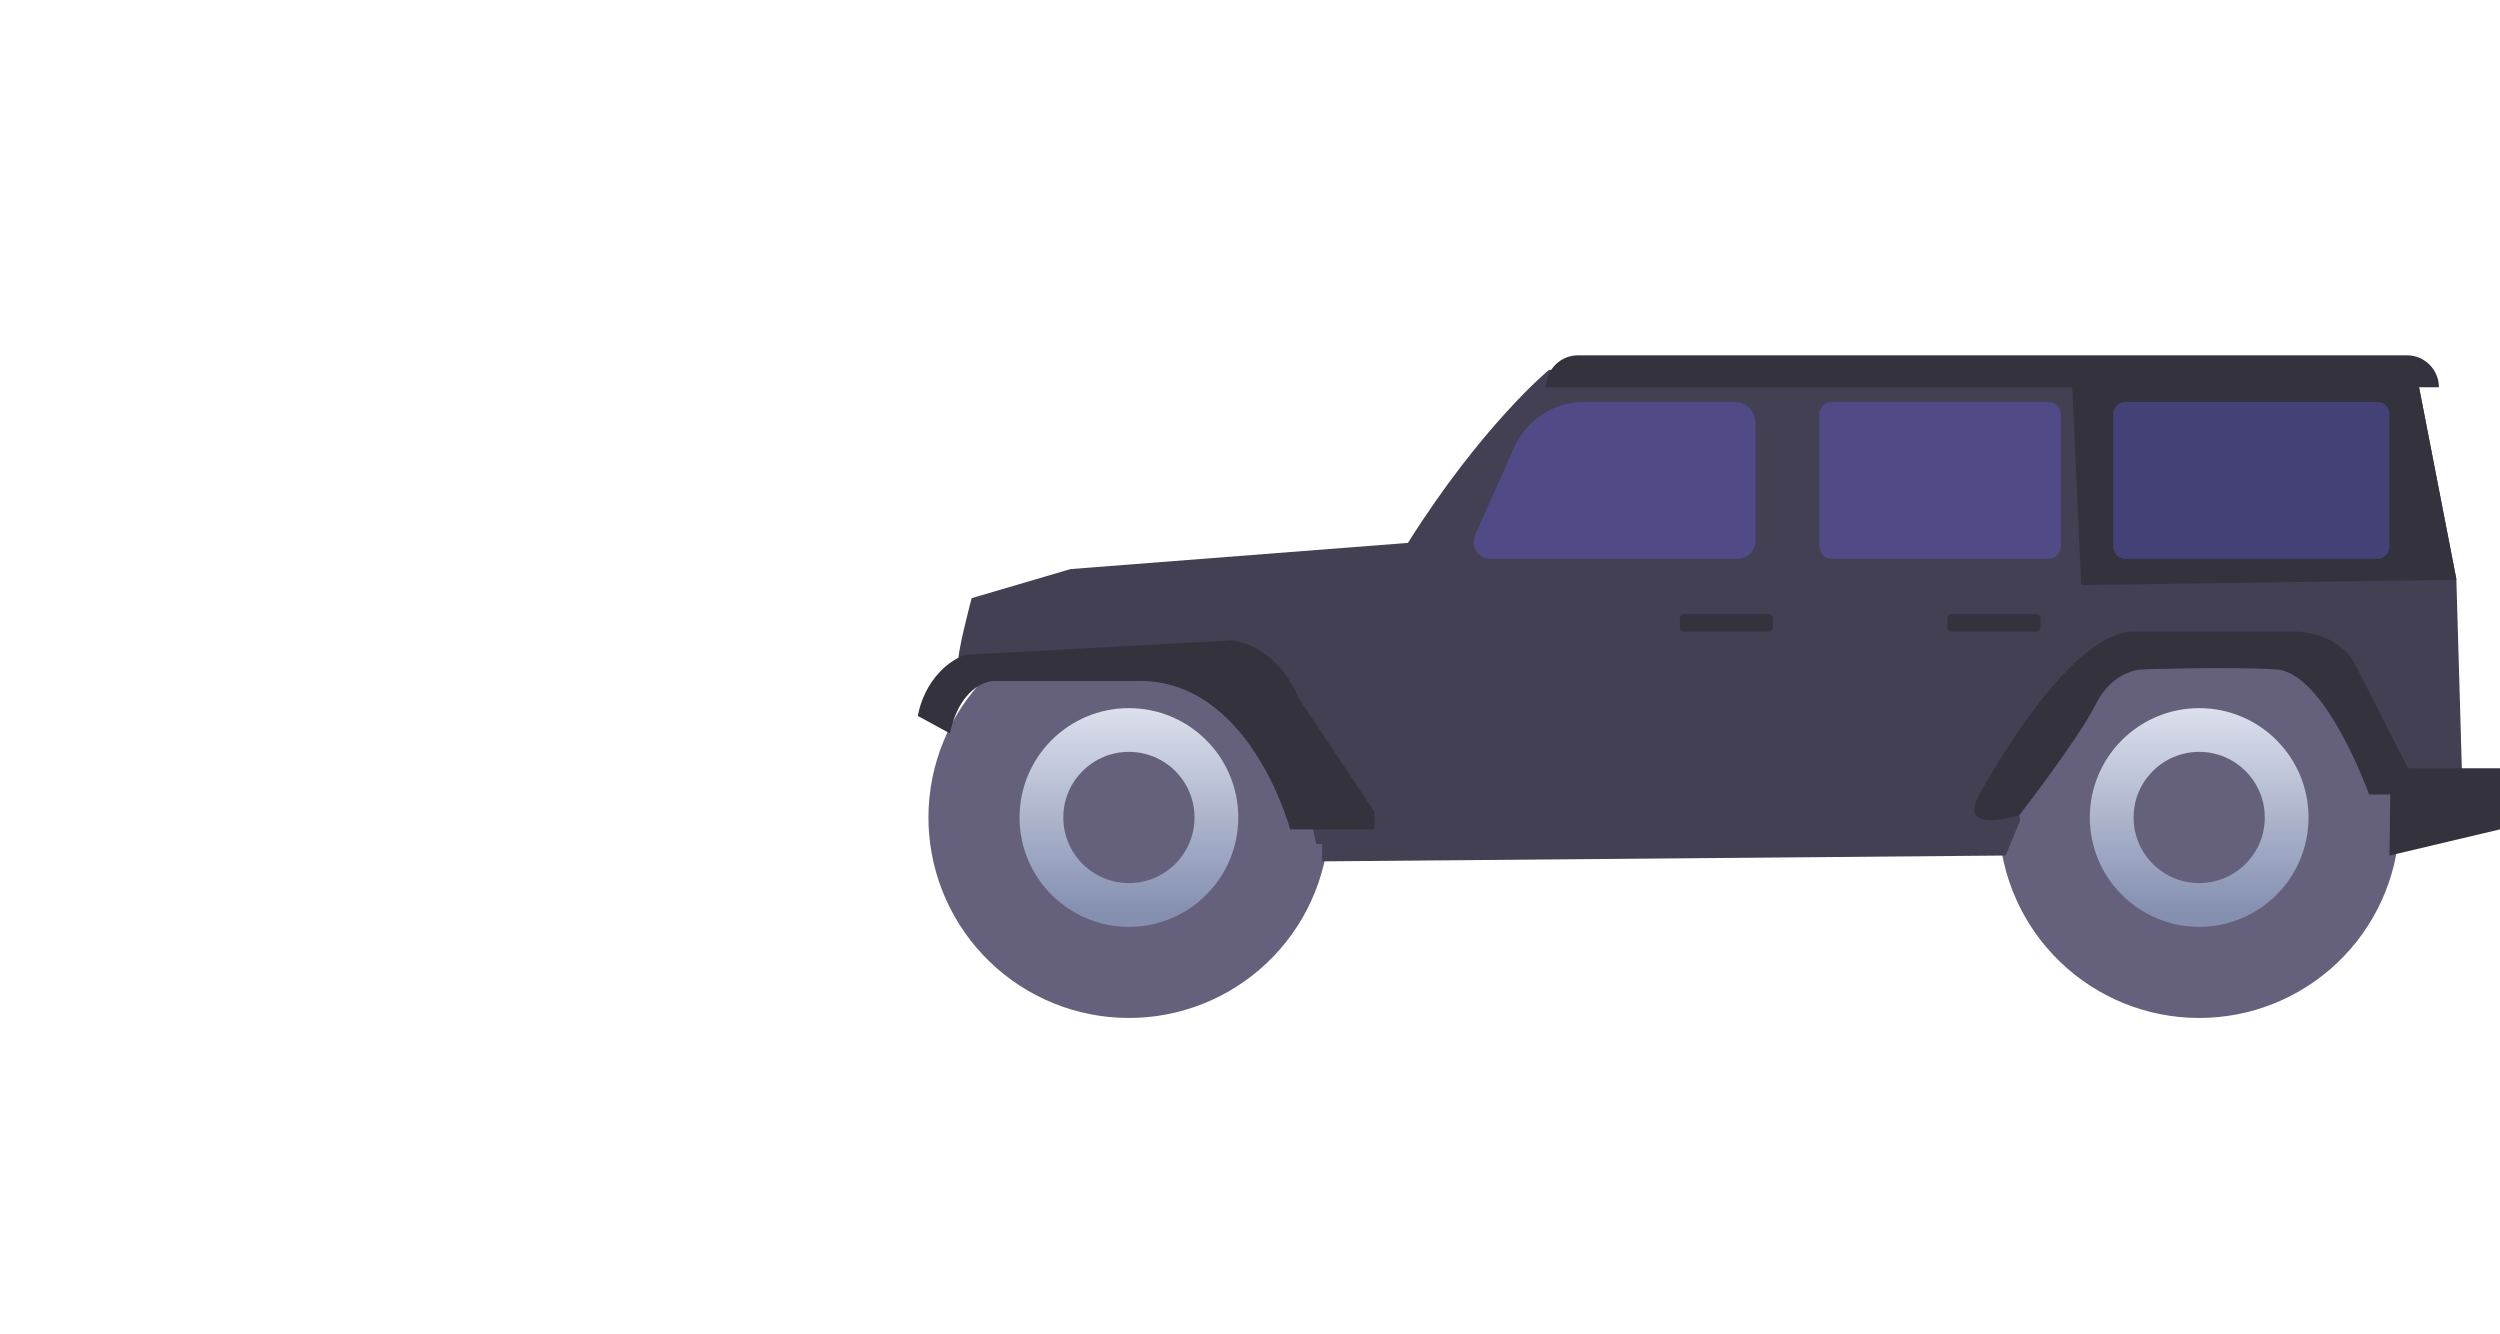
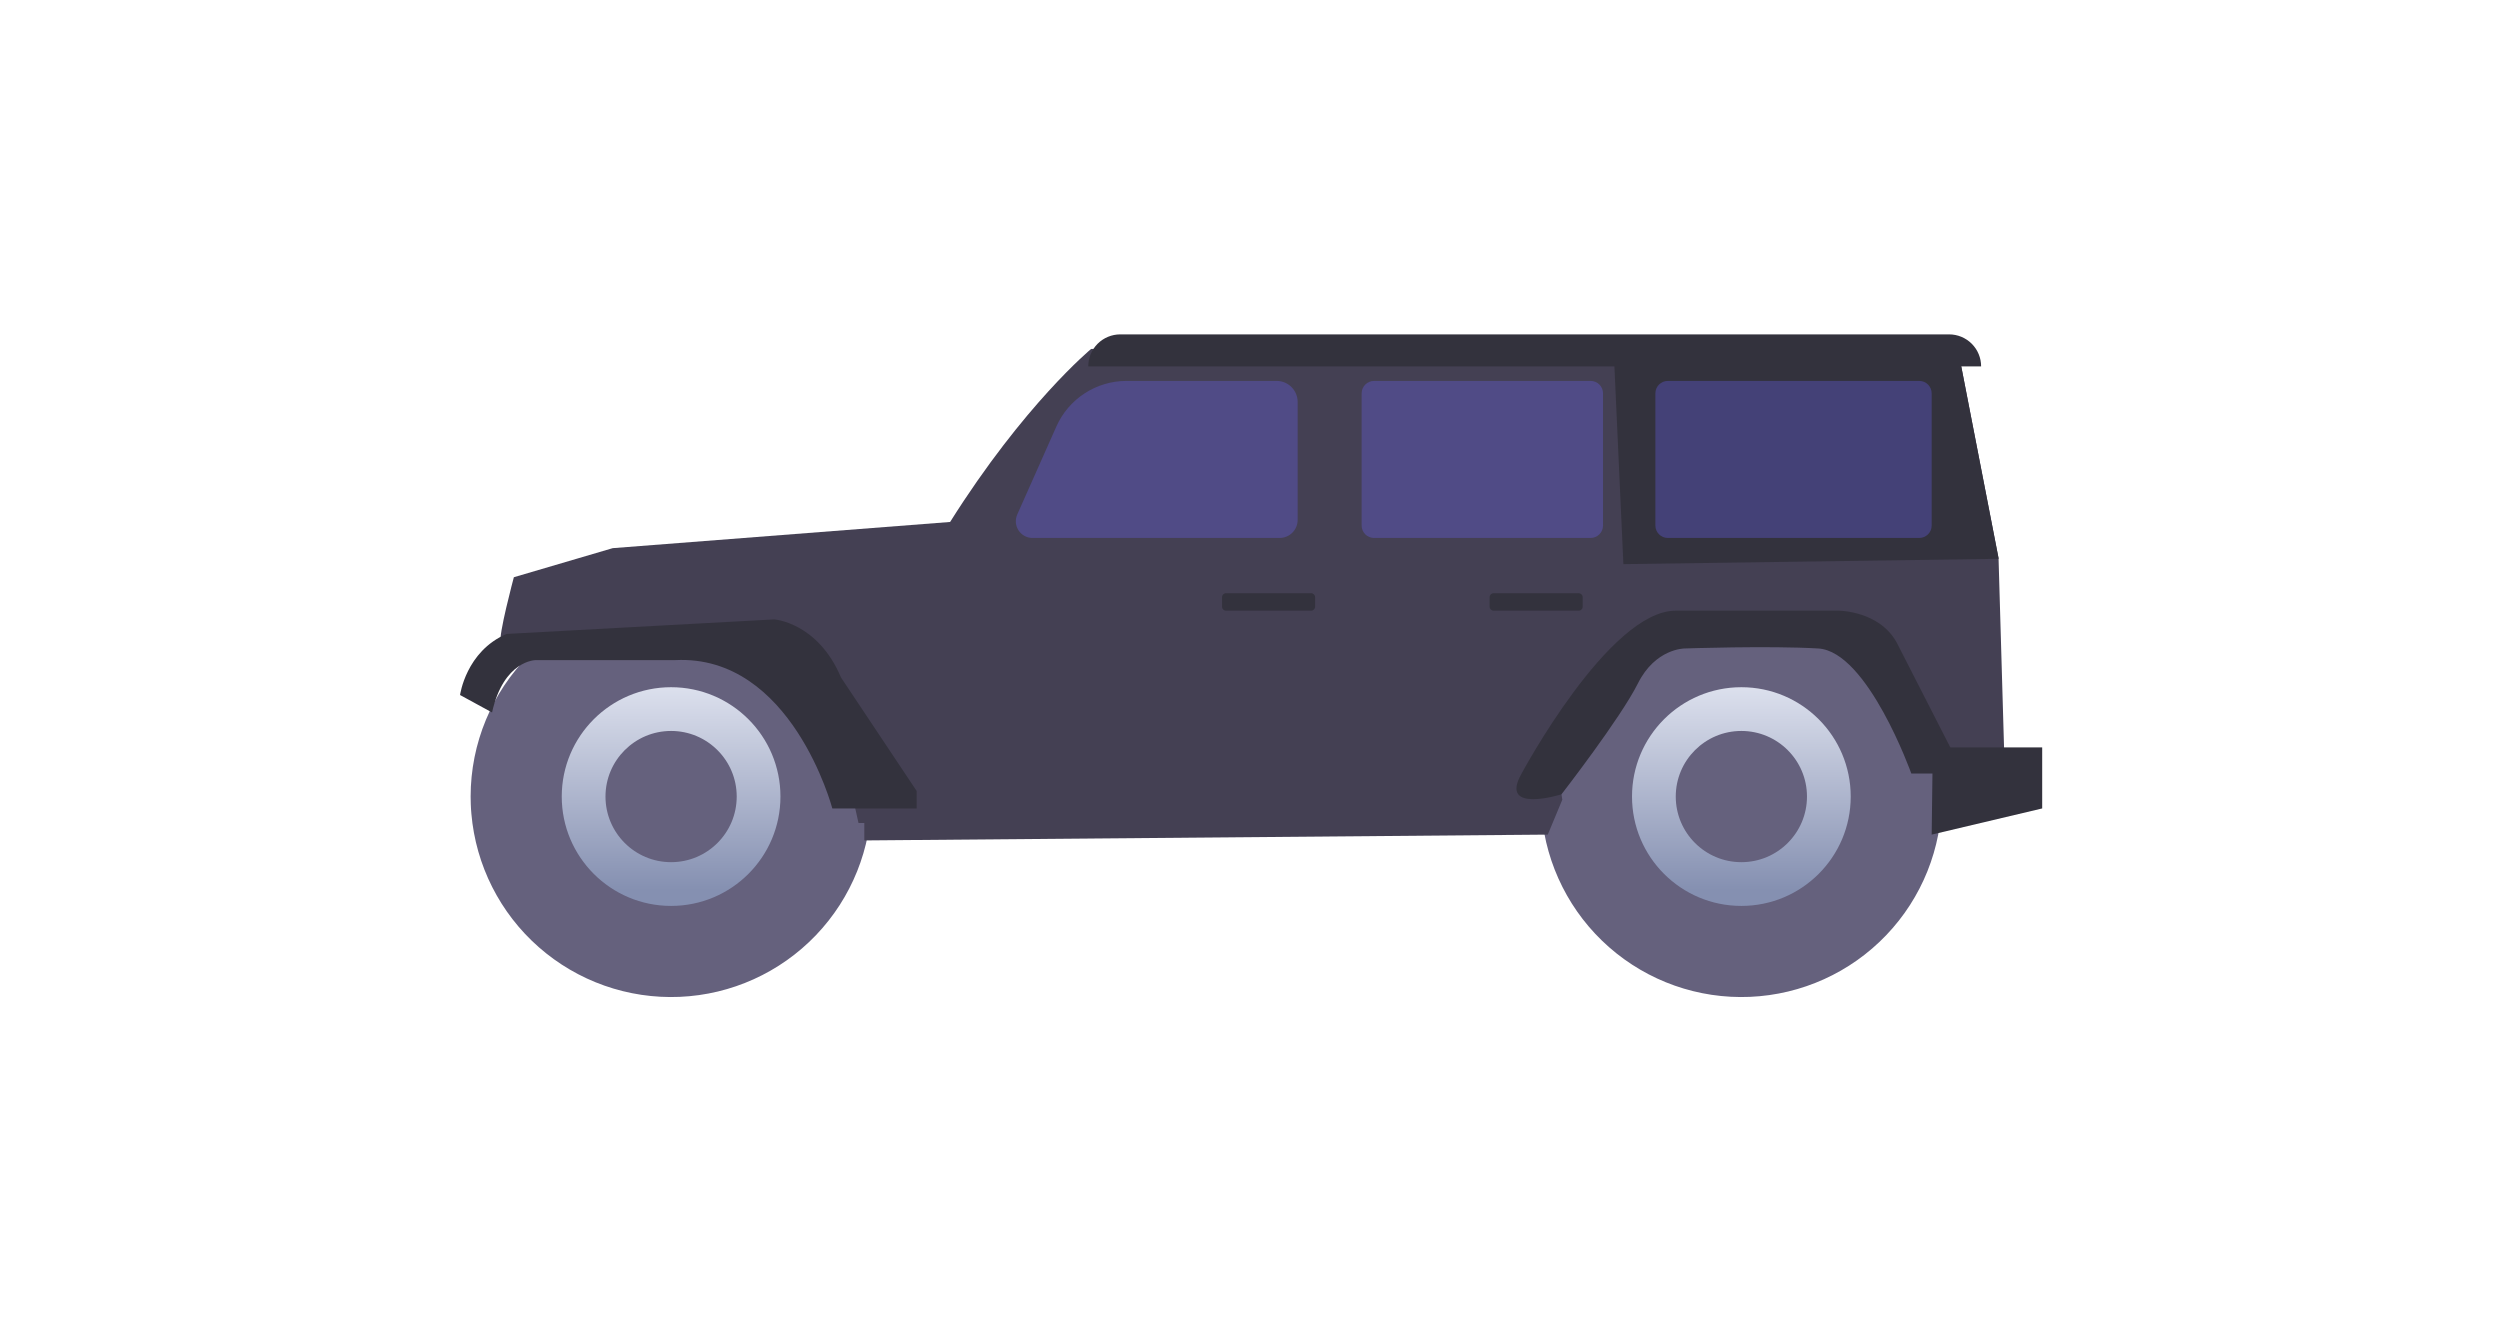
<svg xmlns="http://www.w3.org/2000/svg" width="1114" height="594" viewBox="0 0 1114 594" fill="none">
  <g id="undraw_Vehicle_sale_a645 1">
    <g id="right-wheel">
-       <path id="Vector" d="M1069.29 364.274C1069.29 387.302 1060.4 409.441 1044.47 426.07C1028.54 442.7 1006.8 452.536 983.796 453.525C960.789 454.514 938.289 446.58 920.991 431.379C903.693 416.178 892.934 394.883 890.958 371.94C890.828 370.489 890.731 369.038 890.688 367.566V367.49C890.644 366.418 890.623 365.346 890.623 364.274C890.63 340.586 900.046 317.872 916.798 301.125C933.551 284.378 956.269 274.97 979.956 274.97C1003.64 274.97 1026.36 284.378 1043.11 301.125C1059.87 317.872 1069.28 340.586 1069.29 364.274V364.274Z" fill="#65617D" />
-       <path id="Vector_2" d="M979.953 413.001C1006.86 413.001 1028.68 391.185 1028.68 364.274C1028.68 337.362 1006.86 315.546 979.953 315.546C953.042 315.546 931.226 337.362 931.226 364.274C931.226 391.185 953.042 413.001 979.953 413.001Z" fill="url(#paint0_linear)" />
-       <path id="Vector_3" d="M979.953 393.51C996.1 393.51 1009.19 380.421 1009.19 364.274C1009.19 348.127 996.1 335.037 979.953 335.037C963.807 335.037 950.717 348.127 950.717 364.274C950.717 380.421 963.807 393.51 979.953 393.51Z" fill="#65617D" />
+       <path id="Vector" d="M865.29 354.949C865.29 377.977 856.398 400.116 840.469 416.746C824.539 433.375 802.803 443.211 779.796 444.2C756.789 445.189 734.289 437.255 716.991 422.054C699.693 406.853 688.934 385.559 686.958 362.615C686.828 361.164 686.731 359.713 686.688 358.241V358.165C686.644 357.093 686.623 356.021 686.623 354.949C686.63 331.261 696.046 308.547 712.798 291.8C729.551 275.053 752.269 265.645 775.956 265.645C799.644 265.645 822.361 275.053 839.114 291.8C855.866 308.547 865.282 331.261 865.29 354.949V354.949Z" fill="#65617D" />
+       <path id="Vector_2" d="M775.953 403.676C802.865 403.676 824.681 381.86 824.681 354.949C824.681 328.038 802.865 306.222 775.953 306.222C749.042 306.222 727.226 328.038 727.226 354.949C727.226 381.86 749.042 403.676 775.953 403.676Z" fill="url(#paint0_linear)" />
+       <path id="Vector_3" d="M775.953 384.186C792.1 384.186 805.19 371.096 805.19 354.949C805.19 338.802 792.1 325.713 775.953 325.713C759.807 325.713 746.717 338.802 746.717 354.949C746.717 371.096 759.807 384.186 775.953 384.186Z" fill="#65617D" />
    </g>
    <g id="left-wheel">
-       <path id="Vector_4" d="M592.378 364.274C592.379 387.302 583.486 409.441 567.557 426.07C551.627 442.7 529.891 452.536 506.884 453.525C483.877 454.514 461.377 446.58 444.079 431.379C426.781 416.178 416.022 394.883 414.046 371.94C413.916 370.489 413.819 369.038 413.776 367.566V367.49C413.732 366.418 413.711 365.346 413.711 364.274C413.719 340.586 423.134 317.872 439.886 301.125C456.639 284.378 479.357 274.97 503.044 274.97C526.732 274.97 549.45 284.378 566.202 301.125C582.954 317.872 592.37 340.586 592.378 364.274V364.274Z" fill="#65617D" />
-       <path id="Vector_5" d="M503.042 413.001C529.953 413.001 551.769 391.185 551.769 364.274C551.769 337.362 529.953 315.546 503.042 315.546C476.13 315.546 454.314 337.362 454.314 364.274C454.314 391.185 476.13 413.001 503.042 413.001Z" fill="url(#paint1_linear)" />
-       <path id="Vector_6" d="M503.042 393.51C519.188 393.51 532.278 380.421 532.278 364.274C532.278 348.127 519.188 335.037 503.042 335.037C486.895 335.037 473.805 348.127 473.805 364.274C473.805 380.421 486.895 393.51 503.042 393.51Z" fill="#65617D" />
+       <path id="Vector_4" d="M388.378 354.949C388.379 377.977 379.486 400.116 363.557 416.746C347.627 433.375 325.891 443.211 302.884 444.2C279.877 445.189 257.377 437.255 240.079 422.054C222.781 406.853 212.022 385.559 210.046 362.615C209.916 361.164 209.819 359.713 209.776 358.241V358.165C209.732 357.093 209.711 356.021 209.711 354.949C209.719 331.261 219.134 308.547 235.886 291.8C252.639 275.053 275.357 265.645 299.044 265.645C322.732 265.645 345.45 275.053 362.202 291.8C378.954 308.547 388.37 331.261 388.378 354.949V354.949Z" fill="#65617D" />
+       <path id="Vector_5" d="M299.042 403.676C325.953 403.676 347.769 381.86 347.769 354.949C347.769 328.038 325.953 306.222 299.042 306.222C272.13 306.222 250.314 328.038 250.314 354.949C250.314 381.86 272.13 403.676 299.042 403.676Z" fill="url(#paint1_linear)" />
+       <path id="Vector_6" d="M299.042 384.186C315.188 384.186 328.278 371.096 328.278 354.949C328.278 338.802 315.188 325.713 299.042 325.713C282.895 325.713 269.805 338.802 269.805 354.949C269.805 371.096 282.895 384.186 299.042 384.186Z" fill="#65617D" />
    </g>
    <g id="body-car">
-       <path id="Vector_7" d="M1097.15 347.534L1067.35 346.238L1040.13 295.696L944.23 287.92L897.575 348.83L900.167 365.678L893.687 381.229L589.138 383.821V376.045H586.546L583.954 364.382H607.281L590.434 346.238L530.82 295.696C530.82 295.696 428.439 298.288 427.143 295.696C425.847 293.104 432.975 266.537 432.975 266.537L477.038 253.578L627.369 241.914C660.415 189.428 690.222 164.805 690.222 164.805H1076.42L1094.56 258.113V258.334L1097.15 347.534Z" fill="#444053" />
-       <path id="Vector_8" d="M882.024 354.014C882.024 354.014 920.903 281.441 950.71 281.441H1023.28C1023.28 281.441 1041.43 281.441 1049.2 295.696L1079.01 354.014H1055.68C1055.68 354.014 1036.24 299.584 1014.21 298.288C992.18 296.992 954.597 298.288 954.597 298.288C954.597 298.288 941.638 298.288 933.862 313.839C926.086 329.391 899.796 363.266 899.796 363.266C899.796 363.266 871.656 372.157 882.024 354.014Z" fill="#33323D" />
-       <path id="Vector_9" d="M1114 342.351H1065.25L1064.75 381.229L1114 369.566V342.351Z" fill="#33323D" />
-       <path id="Vector_10" d="M409 319.023C409 319.023 411.592 299.584 429.735 291.808L548.963 285.328C548.963 285.328 568.403 286.625 578.77 311.248L612.465 361.79V369.566H574.882C574.882 369.566 556.739 300.88 504.901 303.472H442.695C442.695 303.472 428.439 303.472 423.256 326.799L409 319.023Z" fill="#33323D" />
-       <path id="Vector_11" d="M688.927 172.58H1086.78C1086.78 168.799 1085.28 165.173 1082.61 162.5C1079.94 159.827 1076.31 158.325 1072.53 158.325H703.182C701.31 158.325 699.456 158.693 697.727 159.41C695.997 160.126 694.426 161.176 693.102 162.5C691.778 163.824 690.728 165.395 690.012 167.125C689.295 168.854 688.927 170.708 688.927 172.58Z" fill="#33323D" />
-       <path id="Vector_12" opacity="0.3" d="M774.189 249.042H664.093C662.853 249.042 661.633 248.732 660.543 248.14C659.453 247.549 658.528 246.694 657.852 245.654C657.176 244.614 656.771 243.422 656.673 242.186C656.575 240.95 656.788 239.708 657.291 238.575L674.713 199.377C677.401 193.33 681.785 188.192 687.334 184.586C692.883 180.979 699.358 179.06 705.976 179.06H772.868C774.098 179.06 775.316 179.302 776.452 179.773C777.589 180.244 778.622 180.934 779.492 181.804C780.361 182.674 781.051 183.706 781.522 184.843C781.993 185.979 782.235 187.198 782.235 188.428V240.996C782.235 242.052 782.027 243.098 781.623 244.075C781.218 245.051 780.626 245.938 779.879 246.685C779.131 247.432 778.244 248.025 777.268 248.429C776.292 248.834 775.246 249.042 774.189 249.042Z" fill="#6C63FF" />
-       <path id="Vector_13" opacity="0.3" d="M912.771 179.06H816.286C813.226 179.06 810.746 181.54 810.746 184.599V243.502C810.746 246.562 813.226 249.042 816.286 249.042H912.771C915.831 249.042 918.311 246.562 918.311 243.502V184.599C918.311 181.54 915.831 179.06 912.771 179.06Z" fill="#6C63FF" />
-       <path id="Vector_14" d="M1094.56 258.113V258.334L927.382 260.705L923.028 164.805H1076.42L1094.56 258.113Z" fill="#33323D" />
-       <path id="Vector_15" opacity="0.3" d="M1059.21 179.06H947.177C944.118 179.06 941.638 181.54 941.638 184.599V243.502C941.638 246.562 944.118 249.042 947.177 249.042H1059.21C1062.27 249.042 1064.75 246.562 1064.75 243.502V184.599C1064.75 181.54 1062.27 179.06 1059.21 179.06Z" fill="#6C63FF" />
-       <path id="Vector_16" d="M788.251 273.665H750.3C749.328 273.665 748.541 274.453 748.541 275.425V279.681C748.541 280.653 749.328 281.441 750.3 281.441H788.251C789.223 281.441 790.011 280.653 790.011 279.681V275.425C790.011 274.453 789.223 273.665 788.251 273.665Z" fill="#33323D" />
-       <path id="Vector_17" d="M907.479 273.665H869.528C868.556 273.665 867.768 274.453 867.768 275.425V279.681C867.768 280.653 868.556 281.441 869.528 281.441H907.479C908.451 281.441 909.239 280.653 909.239 279.681V275.425C909.239 274.453 908.451 273.665 907.479 273.665Z" fill="#33323D" />
+       <path id="Vector_7" d="M893.153 338.21L863.346 336.914L836.13 286.371L740.23 278.596L693.575 339.506L696.167 356.353L689.687 371.904L385.138 374.496V366.721H382.546L379.954 355.057H403.281L386.434 336.914L326.82 286.371C326.82 286.371 224.439 288.963 223.143 286.371C221.847 283.779 228.975 257.212 228.975 257.212L273.038 244.253L423.369 232.589C456.415 180.103 486.222 155.48 486.222 155.48H872.417L890.561 248.789V249.009L893.153 338.21Z" fill="#444053" />
+       <path id="Vector_8" d="M678.024 344.689C678.024 344.689 716.903 272.116 746.71 272.116H819.283C819.283 272.116 837.427 272.116 845.202 286.371L875.009 344.689H851.682C851.682 344.689 832.243 290.259 810.211 288.963C788.18 287.667 750.597 288.963 750.597 288.963C750.597 288.963 737.638 288.963 729.862 304.515C722.086 320.066 695.796 353.942 695.796 353.942C695.796 353.942 667.656 362.833 678.024 344.689Z" fill="#33323D" />
+       <path id="Vector_9" d="M910 333.026H861.252L860.754 371.904L910 360.241V333.026Z" fill="#33323D" />
+       <path id="Vector_10" d="M205 309.699C205 309.699 207.592 290.259 225.735 282.484L344.963 276.004C344.963 276.004 364.403 277.3 374.77 301.923L408.465 352.465V360.241H370.882C370.882 360.241 352.739 291.555 300.901 294.147H238.695C238.695 294.147 224.439 294.147 219.256 317.474L205 309.699Z" fill="#33323D" />
+       <path id="Vector_11" d="M484.927 163.256H882.785C882.785 159.475 881.283 155.849 878.61 153.175C875.936 150.502 872.31 149 868.529 149H499.182C497.31 149 495.456 149.369 493.727 150.085C491.997 150.802 490.426 151.852 489.102 153.175C487.778 154.499 486.728 156.071 486.012 157.8C485.295 159.53 484.927 161.383 484.927 163.256Z" fill="#33323D" />
+       <path id="Vector_12" opacity="0.3" d="M570.189 239.717H460.093C458.853 239.717 457.633 239.407 456.543 238.816C455.453 238.224 454.528 237.369 453.852 236.33C453.176 235.29 452.771 234.097 452.673 232.861C452.575 231.625 452.788 230.384 453.291 229.25L470.713 190.053C473.401 184.005 477.785 178.867 483.334 175.261C488.883 171.655 495.358 169.735 501.976 169.735H568.868C570.098 169.735 571.316 169.978 572.452 170.448C573.589 170.919 574.622 171.609 575.492 172.479C576.361 173.349 577.051 174.382 577.522 175.518C577.993 176.655 578.235 177.873 578.235 179.103V231.671C578.235 232.727 578.027 233.774 577.623 234.75C577.218 235.726 576.626 236.613 575.879 237.36C575.131 238.107 574.244 238.7 573.268 239.104C572.292 239.509 571.246 239.717 570.189 239.717Z" fill="#6C63FF" />
+       <path id="Vector_13" opacity="0.3" d="M708.771 169.735H612.286C609.226 169.735 606.746 172.215 606.746 175.275V234.178C606.746 237.237 609.226 239.717 612.286 239.717H708.771C711.831 239.717 714.311 237.237 714.311 234.178V175.275C714.311 172.215 711.831 169.735 708.771 169.735Z" fill="#6C63FF" />
+       <path id="Vector_14" d="M890.561 248.788V249.009L723.382 251.38L719.028 155.48H872.417L890.561 248.788Z" fill="#33323D" />
+       <path id="Vector_15" opacity="0.3" d="M855.214 169.735H743.177C740.118 169.735 737.638 172.215 737.638 175.275V234.178C737.638 237.237 740.118 239.717 743.177 239.717H855.214C858.274 239.717 860.754 237.237 860.754 234.178V175.275C860.754 172.215 858.274 169.735 855.214 169.735Z" fill="#6C63FF" />
+       <path id="Vector_16" d="M584.251 264.34H546.3C545.328 264.34 544.541 265.128 544.541 266.1V270.356C544.541 271.328 545.328 272.116 546.3 272.116H584.251C585.223 272.116 586.011 271.328 586.011 270.356V266.1C586.011 265.128 585.223 264.34 584.251 264.34Z" fill="#33323D" />
+       <path id="Vector_17" d="M703.479 264.34H665.528C664.556 264.34 663.768 265.128 663.768 266.1V270.356C663.768 271.328 664.556 272.116 665.528 272.116H703.479C704.451 272.116 705.239 271.328 705.239 270.356V266.1C705.239 265.128 704.451 264.34 703.479 264.34Z" fill="#33323D" />
    </g>
  </g>
  <defs>
-     <linearGradient id="paint0_linear" x1="979.953" y1="315.546" x2="979.953" y2="413.001" gradientUnits="userSpaceOnUse">
+     <linearGradient id="paint0_linear" x1="775.953" y1="306.222" x2="775.953" y2="403.676" gradientUnits="userSpaceOnUse">
      <stop stop-color="#DCE0ED" />
      <stop offset="0.927" stop-color="#8590B1" />
    </linearGradient>
-     <linearGradient id="paint1_linear" x1="503.042" y1="315.546" x2="503.042" y2="413.001" gradientUnits="userSpaceOnUse">
+     <linearGradient id="paint1_linear" x1="299.042" y1="306.222" x2="299.042" y2="403.676" gradientUnits="userSpaceOnUse">
      <stop stop-color="#DCE0ED" />
      <stop offset="0.927" stop-color="#8590B1" />
    </linearGradient>
  </defs>
</svg>
